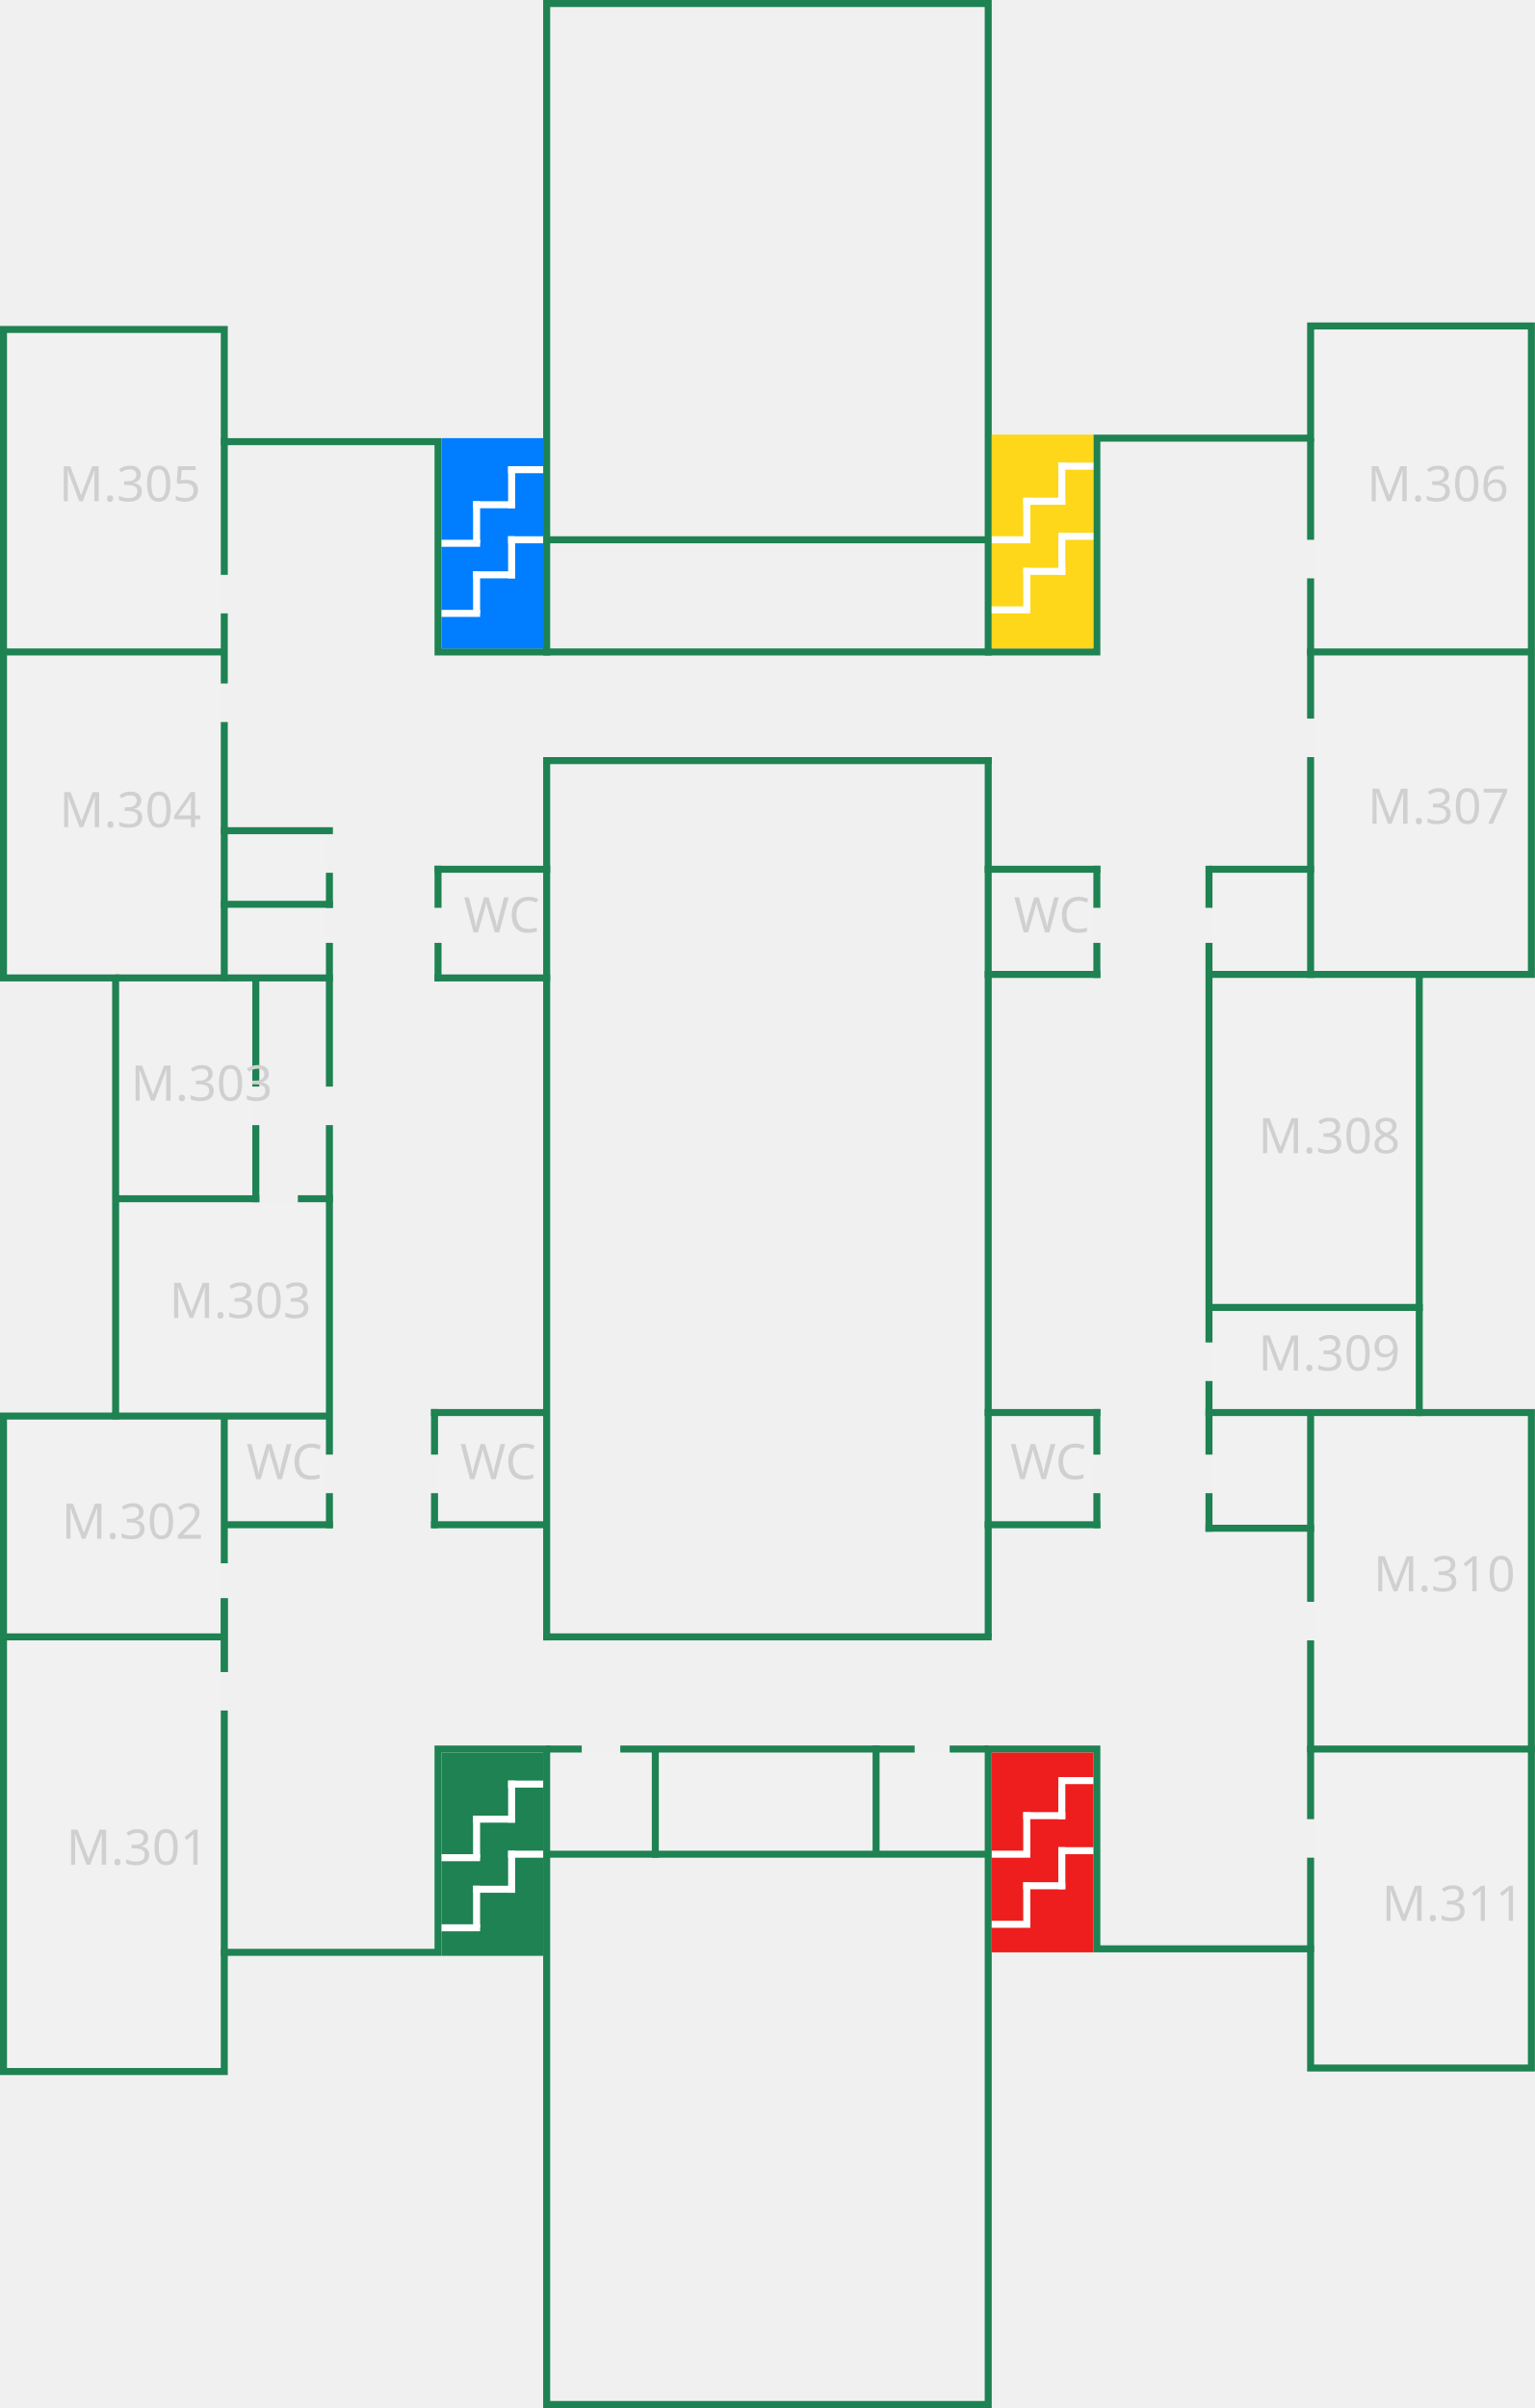
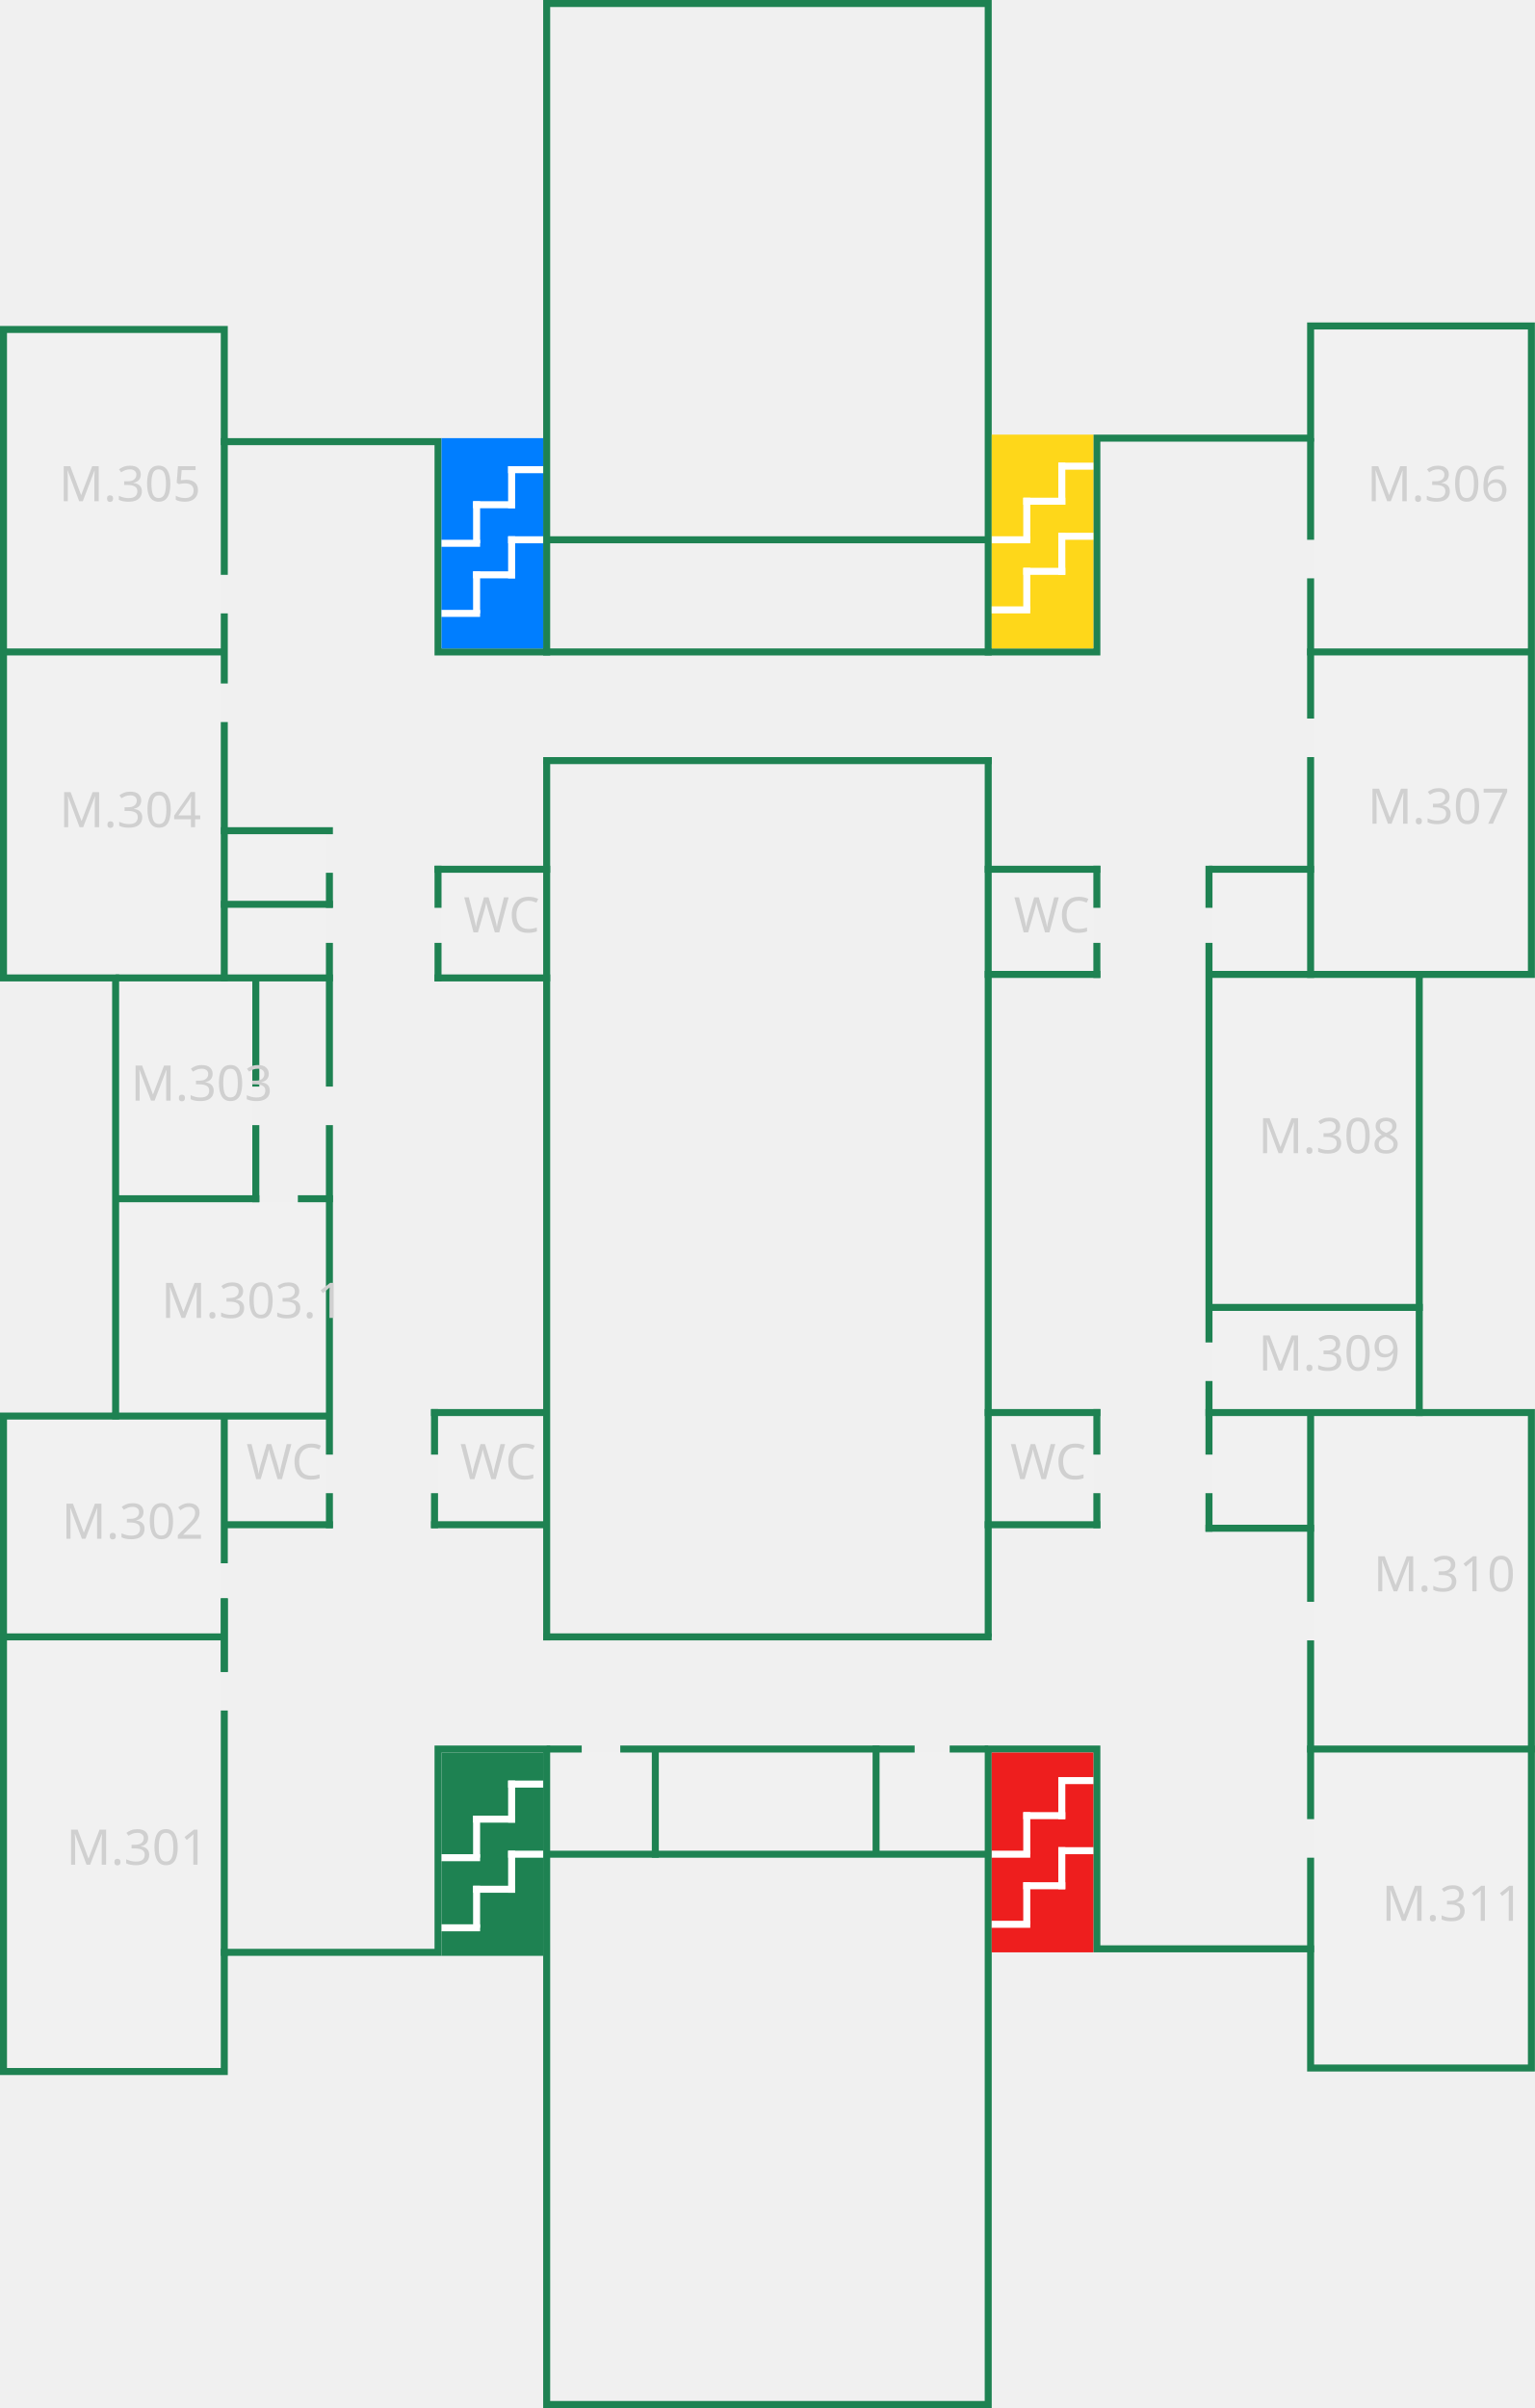
- <svg xmlns="http://www.w3.org/2000/svg" id="svgFloor3" class="svgFloor" width="438px" height="687px" viewBox="0 0 438 687" version="1.1">
+ <svg xmlns="http://www.w3.org/2000/svg" class="svgFloor" width="438px" height="687px" viewBox="0 0 438 687" version="1.1">
  <g id="Page-1" stroke="none" stroke-width="1" fill="none" fill-rule="evenodd">
    <g id="3-floor" transform="translate(-421, -35)">
      <g id="3" transform="translate(421.5, 36)">
        <path d="M281.5,685 L155.5,685 L155.5,498 L124.5,498 L124.5,556 L63.5,556 L63.5,590 L0.5,590 L0.5,403 L32.5,403 L32.5,278 L0.5,278 L0.5,93 L63.5,93 L63.5,125 L124.5,125 L124.5,185 L155.5,185 L155.5,0 L281.5,0 L281.5,185 L312.5,185 L312.5,124 L373.5,124 L373.5,92 L436.5,92 L436.5,277 L404.5,277 L404.5,402 L436.5,402 L436.5,589 L373.5,589 L373.5,555 L312.5,555 L312.5,498 L281.5,498 L281.5,685 Z" id="Combined-Shape" stroke="#1E8252" stroke-width="2" />
        <g id="lines" transform="translate(0, 124.5)" stroke="#1E8252" stroke-linecap="square" stroke-width="2">
          <path d="M156.5,403.5 L281.5,403.5" id="Line-2-Copy-14" />
          <path d="M156.5,373.5 L164.5,373.5" id="Line-2-Copy-16" />
          <path d="M177.5,373.5 L259.5,373.5" id="Line-2-Copy-17" />
          <path d="M281.5,309.5 L312.5,309.5" id="Line-2-Copy-33" />
          <path d="M123.5,309.5 L154.5,309.5" id="Line-2-Copy-35" />
          <path d="M281.5,277.5 L312.5,277.5" id="Line-2-Copy-34" />
          <path d="M344.5,277.5 L404.5,277.5" id="Line-2-Copy-44" />
          <path d="M344.5,310.5 L373.5,310.5" id="Line-2-Copy-45" />
          <path d="M373.5,373.5 L436.5,373.5" id="Line-2-Copy-46" />
          <path d="M123.5,277.5 L154.5,277.5" id="Line-2-Copy-36" />
          <path d="M1.5,341.5 L62.5,341.5" id="Line-2-Copy-20" />
          <path d="M32.5,278.5 L92.5,278.5" id="Line-2-Copy-21" />
          <path d="M85.5,216.5 L93.5,216.5" id="Line-2-Copy-23" />
          <path d="M33.5,216.5 L72.5,216.5" id="Line-2-Copy-24" />
          <path d="M33.5,153.5 L93.5,153.5" id="Line-2-Copy-25" />
          <path d="M0.5,60.5 L62.5,60.5" id="Line-2-Copy-28" />
          <path d="M155.5,28.5 L281.5,28.5" id="Line-2-Copy-29" />
          <path d="M155.5,60.5 L281.5,60.5" id="Line-2-Copy-30" />
          <path d="M281.5,122.5 L312.5,122.5" id="Line-2-Copy-32" />
          <path d="M373.5,60.5 L435.5,60.5" id="Line-2-Copy-40" />
          <path d="M345.5,122.5 L373.5,122.5" id="Line-2-Copy-41" />
          <path d="M345.5,152.5 L404.5,152.5" id="Line-2-Copy-42" />
          <path d="M345.5,247.5 L404.5,247.5" id="Line-2-Copy-43" />
          <path d="M281.5,152.5 L312.5,152.5" id="Line-2-Copy-39" />
          <path d="M124.5,122.5 L155.5,122.5" id="Line-2-Copy-37" />
          <path d="M124.5,153.5 L155.5,153.5" id="Line-2-Copy-38" />
          <path d="M155.5,91.5 L281.5,91.5" id="Line-2-Copy-31" />
          <path d="M155.5,341.5 L281.5,341.5" id="Line-2-Copy-31" />
          <path d="M63.5,132.5 L93.5,132.5" id="Line-2-Copy-26" />
          <path d="M63.5,111.5 L93.5,111.5" id="Line-2-Copy-27" />
          <path d="M64.5,309.5 L93.5,309.5" id="Line-2-Copy-22" />
          <path d="M271.5,373.5 L280.5,373.5" id="Line-2-Copy-18" />
          <path d="M172,389 L201,389" id="Line-2-Copy-14" transform="translate(186.5, 389) rotate(90) translate(-186.5, -389) " />
          <path d="M29.5,397.5 L97.5,397.5" id="Line-2-Copy-14" transform="translate(63.5, 397.5) rotate(90) translate(-63.5, -397.5) " />
          <path d="M54,341 L73,341" id="Line-2-Copy-19" transform="translate(63.5, 341) rotate(90) translate(-63.5, -341) " />
          <path d="M54,341 L73,341" id="Line-2-Copy-19" transform="translate(63.5, 341) rotate(90) translate(-63.5, -341) " />
          <path d="M235,388 L264,388" id="Line-2-Copy-15" transform="translate(249.5, 388) rotate(90) translate(-249.5, -388) " />
          <path d="M63.5,319.5 L63.5,279.5" id="Line-3" />
          <path d="M93.5,309.5 L93.5,301.5" id="Line-3-Copy" />
          <path d="M93.5,288.5 L93.5,196.5" id="Line-3-Copy-2" />
          <path d="M72.5,216.5 L72.5,196.5" id="Line-3-Copy-3" />
          <path d="M72.5,183.5 L72.5,154.5" id="Line-3-Copy-5" />
          <path d="M63.5,37.5 L63.5,0.5" id="Line-3-Copy-6" />
          <path d="M63.5,68.5 L63.5,50.5" id="Line-3-Copy-7" />
          <path d="M63.5,153.5 L63.5,81.5" id="Line-3-Copy-8" />
          <path d="M312.5,132.5 L312.5,122.5" id="Line-3-Copy-16" />
          <path d="M373.5,27.5 L373.5,0.5" id="Line-3-Copy-20" />
          <path d="M373.5,78.5 L373.5,40.5" id="Line-3-Copy-21" />
          <path d="M373.5,152.5 L373.5,91.5" id="Line-3-Copy-22" />
          <path d="M344.5,132.5 L344.5,122.5" id="Line-3-Copy-23" />
          <path d="M344.5,256.5 L344.5,144.5" id="Line-3-Copy-24" />
          <path d="M312.5,152.5 L312.5,144.5" id="Line-3-Copy-18" />
          <path d="M124.5,153.5 L124.5,144.5" id="Line-3-Copy-19" />
          <path d="M124.5,132.5 L124.5,122.5" id="Line-3-Copy-17" />
          <path d="M93.5,183.5 L93.5,144.5" id="Line-3-Copy-4" />
          <path d="M155.5,341.5 L155.5,92.5" id="Line-3-Copy-10" />
          <path d="M281.5,340.5 L281.5,91.5" id="Line-3-Copy-11" />
          <path d="M312.5,309.5 L312.5,301.5" id="Line-3-Copy-12" />
          <path d="M123.5,309.5 L123.5,301.5" id="Line-3-Copy-14" />
          <path d="M312.5,288.5 L312.5,277.5" id="Line-3-Copy-13" />
          <path d="M344.5,288.5 L344.5,269.5" id="Line-3-Copy-25" />
          <path d="M344.5,310.5 L344.5,301.5" id="Line-3-Copy-27" />
          <path d="M373.5,330.5 L373.5,278.5" id="Line-3-Copy-26" />
          <path d="M373.5,392.5 L373.5,343.5" id="Line-3-Copy-28" />
          <path d="M373.5,430.5 L373.5,405.5" id="Line-3-Copy-29" />
          <path d="M123.5,288.5 L123.5,277.5" id="Line-3-Copy-15" />
          <path d="M93.5,132.5 L93.5,124.5" id="Line-3-Copy-9" />
        </g>
        <g id="ledders" transform="translate(125.5, 123)">
          <g id="blue-ledder" transform="translate(0, 1)">
            <rect id="Rectangle-Copy" fill="#007EFF" x="0" y="0" width="29" height="60" />
            <g id="Group" transform="translate(0.5, 8.5)" stroke="#FFFFFF" stroke-linecap="square" stroke-width="2">
              <path d="M19.5,0.5 L27.5,0.5" id="Line-2-Copy-36" />
              <path d="M9.5,10.5 L19.5,10.5" id="Line-2-Copy-36" />
              <path d="M0.5,21.5 L9.5,21.5" id="Line-2-Copy-38" />
              <path d="M14.5,5.5 L24.5,5.5" id="Line-2-Copy-36" transform="translate(19.5, 5.5) rotate(90) translate(-19.5, -5.5) " />
              <path d="M4.5,15.5 L14.5,15.5" id="Line-2-Copy-37" transform="translate(9.5, 15.5) rotate(90) translate(-9.5, -15.5) " />
              <path d="M19.5,20.5 L27.5,20.5" id="Line-2-Copy-36" />
              <path d="M9.5,30.5 L19.5,30.5" id="Line-2-Copy-36" />
              <path d="M0.5,41.5 L9.5,41.5" id="Line-2-Copy-38" />
              <path d="M14.5,25.5 L24.5,25.5" id="Line-2-Copy-36" transform="translate(19.5, 25.5) rotate(90) translate(-19.5, -25.5) " />
              <path d="M4.5,35.5 L14.5,35.5" id="Line-2-Copy-37" transform="translate(9.5, 35.5) rotate(90) translate(-9.5, -35.5) " />
            </g>
          </g>
          <g id="yellow-ledder" transform="translate(157, 0)">
            <rect id="Rectangle-Copy" fill="#FED71A" x="0" y="0" width="29" height="61" />
            <g id="Group" transform="translate(0.5, 8.5)" stroke="#FFFFFF" stroke-linecap="square" stroke-width="2">
              <path d="M19.5,0.5 L27.5,0.5" id="Line-2-Copy-36" />
              <path d="M9.5,10.5 L19.5,10.5" id="Line-2-Copy-36" />
              <path d="M0.5,21.5 L9.5,21.5" id="Line-2-Copy-38" />
              <path d="M14.5,5.5 L24.5,5.5" id="Line-2-Copy-36" transform="translate(19.5, 5.5) rotate(90) translate(-19.5, -5.5) " />
              <path d="M4.5,15.5 L14.5,15.5" id="Line-2-Copy-37" transform="translate(9.5, 15.5) rotate(90) translate(-9.5, -15.5) " />
              <path d="M19.5,20.5 L27.5,20.5" id="Line-2-Copy-36" />
              <path d="M9.5,30.5 L19.5,30.5" id="Line-2-Copy-36" />
              <path d="M0.5,41.5 L9.5,41.5" id="Line-2-Copy-38" />
              <path d="M14.5,25.5 L24.5,25.5" id="Line-2-Copy-36" transform="translate(19.5, 25.5) rotate(90) translate(-19.5, -25.5) " />
              <path d="M4.5,35.5 L14.5,35.5" id="Line-2-Copy-37" transform="translate(9.5, 35.5) rotate(90) translate(-9.5, -35.5) " />
            </g>
          </g>
          <g id="red-ledder" transform="translate(157, 376)">
            <rect id="Rectangle-Copy" fill="#EE1E1E" x="0" y="0" width="29" height="57" />
            <g id="Group" transform="translate(0.5, 7.5)" stroke="#FFFFFF" stroke-linecap="square" stroke-width="2">
              <path d="M19.5,0.5 L27.5,0.5" id="Line-2-Copy-36" />
              <path d="M9.5,10.5 L19.5,10.5" id="Line-2-Copy-36" />
              <path d="M0.5,21.5 L9.5,21.5" id="Line-2-Copy-38" />
              <path d="M14.5,5.5 L24.5,5.5" id="Line-2-Copy-36" transform="translate(19.5, 5.5) rotate(90) translate(-19.5, -5.5) " />
              <path d="M4.5,15.5 L14.5,15.5" id="Line-2-Copy-37" transform="translate(9.5, 15.5) rotate(90) translate(-9.5, -15.5) " />
              <path d="M19.5,20.5 L27.5,20.5" id="Line-2-Copy-36" />
              <path d="M9.5,30.5 L19.5,30.5" id="Line-2-Copy-36" />
              <path d="M0.5,41.5 L9.5,41.5" id="Line-2-Copy-38" />
              <path d="M14.5,25.5 L24.5,25.5" id="Line-2-Copy-36" transform="translate(19.5, 25.5) rotate(90) translate(-19.5, -25.5) " />
              <path d="M4.5,35.5 L14.5,35.5" id="Line-2-Copy-37" transform="translate(9.5, 35.5) rotate(90) translate(-9.5, -35.5) " />
            </g>
          </g>
          <g id="green-ledder" transform="translate(0, 376)">
            <rect id="Rectangle-Copy" fill="#1E8252" x="0" y="0" width="29" height="58" />
            <g id="Group" transform="translate(0.5, 8.5)" stroke="#FFFFFF" stroke-linecap="square" stroke-width="2">
              <path d="M19.5,0.5 L27.5,0.5" id="Line-2-Copy-36" />
              <path d="M9.5,10.5 L19.5,10.5" id="Line-2-Copy-36" />
              <path d="M0.5,21.5 L9.5,21.5" id="Line-2-Copy-38" />
              <path d="M14.5,5.5 L24.5,5.5" id="Line-2-Copy-36" transform="translate(19.5, 5.5) rotate(90) translate(-19.5, -5.5) " />
              <path d="M4.5,15.5 L14.5,15.5" id="Line-2-Copy-37" transform="translate(9.5, 15.5) rotate(90) translate(-9.5, -15.5) " />
              <path d="M19.5,20.5 L27.5,20.5" id="Line-2-Copy-36" />
              <path d="M9.5,30.5 L19.5,30.5" id="Line-2-Copy-36" />
              <path d="M0.5,41.5 L9.5,41.5" id="Line-2-Copy-38" />
              <path d="M14.5,25.5 L24.5,25.5" id="Line-2-Copy-36" transform="translate(19.5, 25.5) rotate(90) translate(-19.5, -25.5) " />
              <path d="M4.5,35.5 L14.5,35.5" id="Line-2-Copy-37" transform="translate(9.5, 35.5) rotate(90) translate(-9.5, -35.5) " />
            </g>
          </g>
        </g>
        <g id="classes" transform="translate(1.5, 93)">
          <g id="room323" transform="translate(344, 310)" fill="#FFFFFF" opacity="0.1">
            <rect id="323" x="0" y="0" width="27" height="31" />
          </g>
          <g id="room322" transform="translate(155, 406)" fill="#FFFFFF" opacity="0.1">
            <rect id="322" x="0" y="0" width="29" height="28" />
          </g>
          <g id="room321" transform="translate(249, 406)" fill="#FFFFFF" opacity="0.1">
            <rect id="321" x="0" y="0" width="30" height="28" />
          </g>
          <g id="room320" transform="translate(186, 406)" fill="#FFFFFF" opacity="0.1">
            <rect id="320" x="0" y="0" width="61" height="28" />
          </g>
          <g id="room319" transform="translate(63, 165)" fill="#FFFFFF" opacity="0.1">
            <rect id="319" x="0" y="0" width="28" height="19" />
          </g>
          <g id="room318" transform="translate(63, 144)" fill="#FFFFFF" opacity="0.1">
            <rect id="318" x="0" y="0" width="28" height="19" />
          </g>
          <g id="room317" transform="translate(344, 155)" fill="#FFFFFF" opacity="0.1">
            <rect id="317" x="0" y="0" width="27" height="28" />
          </g>
          <g id="WC316" transform="translate(63, 311)">
            <rect id="316" fill="#FFFFFF" opacity="0.1" x="0" y="0" width="28" height="29" />
            <text id="WC" font-family="AdventPro-Regular, Advent Pro" font-size="14" font-weight="normal" fill="#D0D0D0">
              <tspan x="5.299" y="17">WC</tspan>
            </text>
          </g>
          <g id="WC315" transform="translate(281, 310)">
            <rect id="315" fill="#FFFFFF" opacity="0.1" x="0" y="0" width="29" height="30" />
            <text id="WC" font-family="AdventPro-Regular, Advent Pro" font-size="14" font-weight="normal" fill="#D0D0D0">
              <tspan x="5.299" y="18">WC</tspan>
            </text>
          </g>
          <g id="WC314" transform="translate(123, 310)">
            <rect id="314" fill="#FFFFFF" opacity="0.1" x="0" y="0" width="30" height="30" />
            <text id="WC" font-family="AdventPro-Regular, Advent Pro" font-size="14" font-weight="normal" fill="#D0D0D0">
              <tspan x="6.299" y="18">WC</tspan>
            </text>
          </g>
          <g id="WC313" transform="translate(281, 155)">
            <rect id="313" fill="#FFFFFF" opacity="0.1" x="0" y="0" width="29" height="28" />
            <text id="WC" font-family="AdventPro-Regular, Advent Pro" font-size="14" font-weight="normal" fill="#D0D0D0">
              <tspan x="6.299" y="17">WC</tspan>
            </text>
          </g>
          <g id="WC312" transform="translate(124, 155)">
            <rect id="312" fill="#FFFFFF" opacity="0.1" x="0" y="0" width="29" height="29" />
            <text id="WC" font-family="AdventPro-Regular, Advent Pro" font-size="14" font-weight="normal" fill="#D0D0D0">
              <tspan x="6.299" y="17">WC</tspan>
            </text>
          </g>
          <g id="M311" transform="translate(373, 406)">
            <rect id="311" fill="#FFFFFF" opacity="0.1" x="0" y="0" width="61" height="89" />
            <text id="M.311" font-family="AdventPro-Regular, Advent Pro" font-size="14" font-weight="normal" fill="#D0D0D0">
              <tspan x="19.31" y="48">M.311</tspan>
            </text>
          </g>
          <g id="M310" transform="translate(373, 310)">
            <rect id="310" fill="#FFFFFF" opacity="0.1" x="0" y="0" width="61" height="94" />
            <text id="M.310" font-family="AdventPro-Regular, Advent Pro" font-size="14" font-weight="normal" fill="#D0D0D0">
              <tspan x="16.93" y="50">M.310</tspan>
            </text>
          </g>
          <g id="M309" transform="translate(344, 280)">
            <rect id="309" fill="#FFFFFF" opacity="0.1" x="0" y="0" width="58" height="28" />
            <text id="M.309" font-family="AdventPro-Regular, Advent Pro" font-size="14" font-weight="normal" fill="#D0D0D0">
              <tspan x="13.082" y="17">M.309</tspan>
            </text>
          </g>
          <g id="M308" transform="translate(344, 185)">
            <rect id="308" fill="#FFFFFF" opacity="0.1" x="0" y="0" width="58" height="93" />
            <text id="M.308" font-family="AdventPro-Regular, Advent Pro" font-size="14" font-weight="normal" fill="#D0D0D0">
              <tspan x="13.075" y="50">M.308</tspan>
            </text>
          </g>
          <g id="M307" transform="translate(373, 93)">
            <rect id="307" fill="#FFFFFF" opacity="0.1" x="0" y="0" width="61" height="90" />
            <text id="M.307" font-family="AdventPro-Regular, Advent Pro" font-size="14" font-weight="normal" fill="#D0D0D0">
              <tspan x="15.299" y="48">M.307</tspan>
            </text>
          </g>
          <g id="M306" transform="translate(373, 0)">
            <rect id="306" fill="#FFFFFF" opacity="0.1" x="0" y="0" width="61" height="91" />
            <text id="M.306" font-family="AdventPro-Regular, Advent Pro" font-size="14" font-weight="normal" fill="#D0D0D0">
              <tspan x="15.082" y="49">M.306</tspan>
            </text>
          </g>
          <g id="M305" transform="translate(0, 1)">
            <rect id="305" fill="#FFFFFF" opacity="0.1" x="0" y="0" width="61" height="90" />
            <text id="M.305" font-family="AdventPro-Regular, Advent Pro" font-size="14" font-weight="normal" fill="#D0D0D0">
              <tspan x="14.827" y="48">M.305</tspan>
            </text>
          </g>
          <g id="M304" transform="translate(0, 93)">
            <rect id="304" fill="#FFFFFF" opacity="0.1" x="0" y="0" width="61" height="91" />
            <text id="M.304" font-family="AdventPro-Regular, Advent Pro" font-size="14" font-weight="normal" fill="#D0D0D0">
              <tspan x="14.942" y="49">M.304</tspan>
            </text>
          </g>
          <g id="M303" transform="translate(32, 186)">
-             <rect id="3032" fill="#FFFFFF" opacity="0.1" x="0" y="0" width="38" height="61" />
+             <rect id="303" fill="#FFFFFF" opacity="0.1" x="0" y="0" width="38" height="61" />
            <text id="M.303" font-family="AdventPro-Regular, Advent Pro" font-size="14" font-weight="normal" fill="#D0D0D0">
              <tspan x="3.327" y="34">M.303</tspan>
            </text>
          </g>
          <g id="M303" transform="translate(32, 249)">
            <rect id="3031" fill="#FFFFFF" opacity="0.1" x="0" y="0" width="59" height="60" />
-             <text id="M.303" font-family="AdventPro-Regular, Advent Pro" font-size="14" font-weight="normal" fill="#D0D0D0">
-               <tspan x="14.327" y="33">M.303</tspan>
+             <text id="M.303.1" font-family="AdventPro-Regular, Advent Pro" font-size="14" font-weight="normal" fill="#D0D0D0">
+               <tspan x="12.024" y="33">M.303.1</tspan>
            </text>
          </g>
          <g id="M302" transform="translate(0, 311)">
            <rect id="302" fill="#FFFFFF" opacity="0.1" x="0" y="0" width="61" height="61" />
            <text id="M.302" font-family="AdventPro-Regular, Advent Pro" font-size="14" font-weight="normal" fill="#D0D0D0">
              <tspan x="15.6" y="34">M.302</tspan>
            </text>
          </g>
          <g id="M301" transform="translate(0, 374)">
            <rect id="301" fill="#FFFFFF" opacity="0.1" x="0" y="0" width="61" height="122" />
            <text id="M.301" font-family="AdventPro-Regular, Advent Pro" font-size="14" font-weight="normal" fill="#D0D0D0">
              <tspan x="16.93" y="64">M.301</tspan>
            </text>
          </g>
        </g>
      </g>
    </g>
  </g>
</svg>
